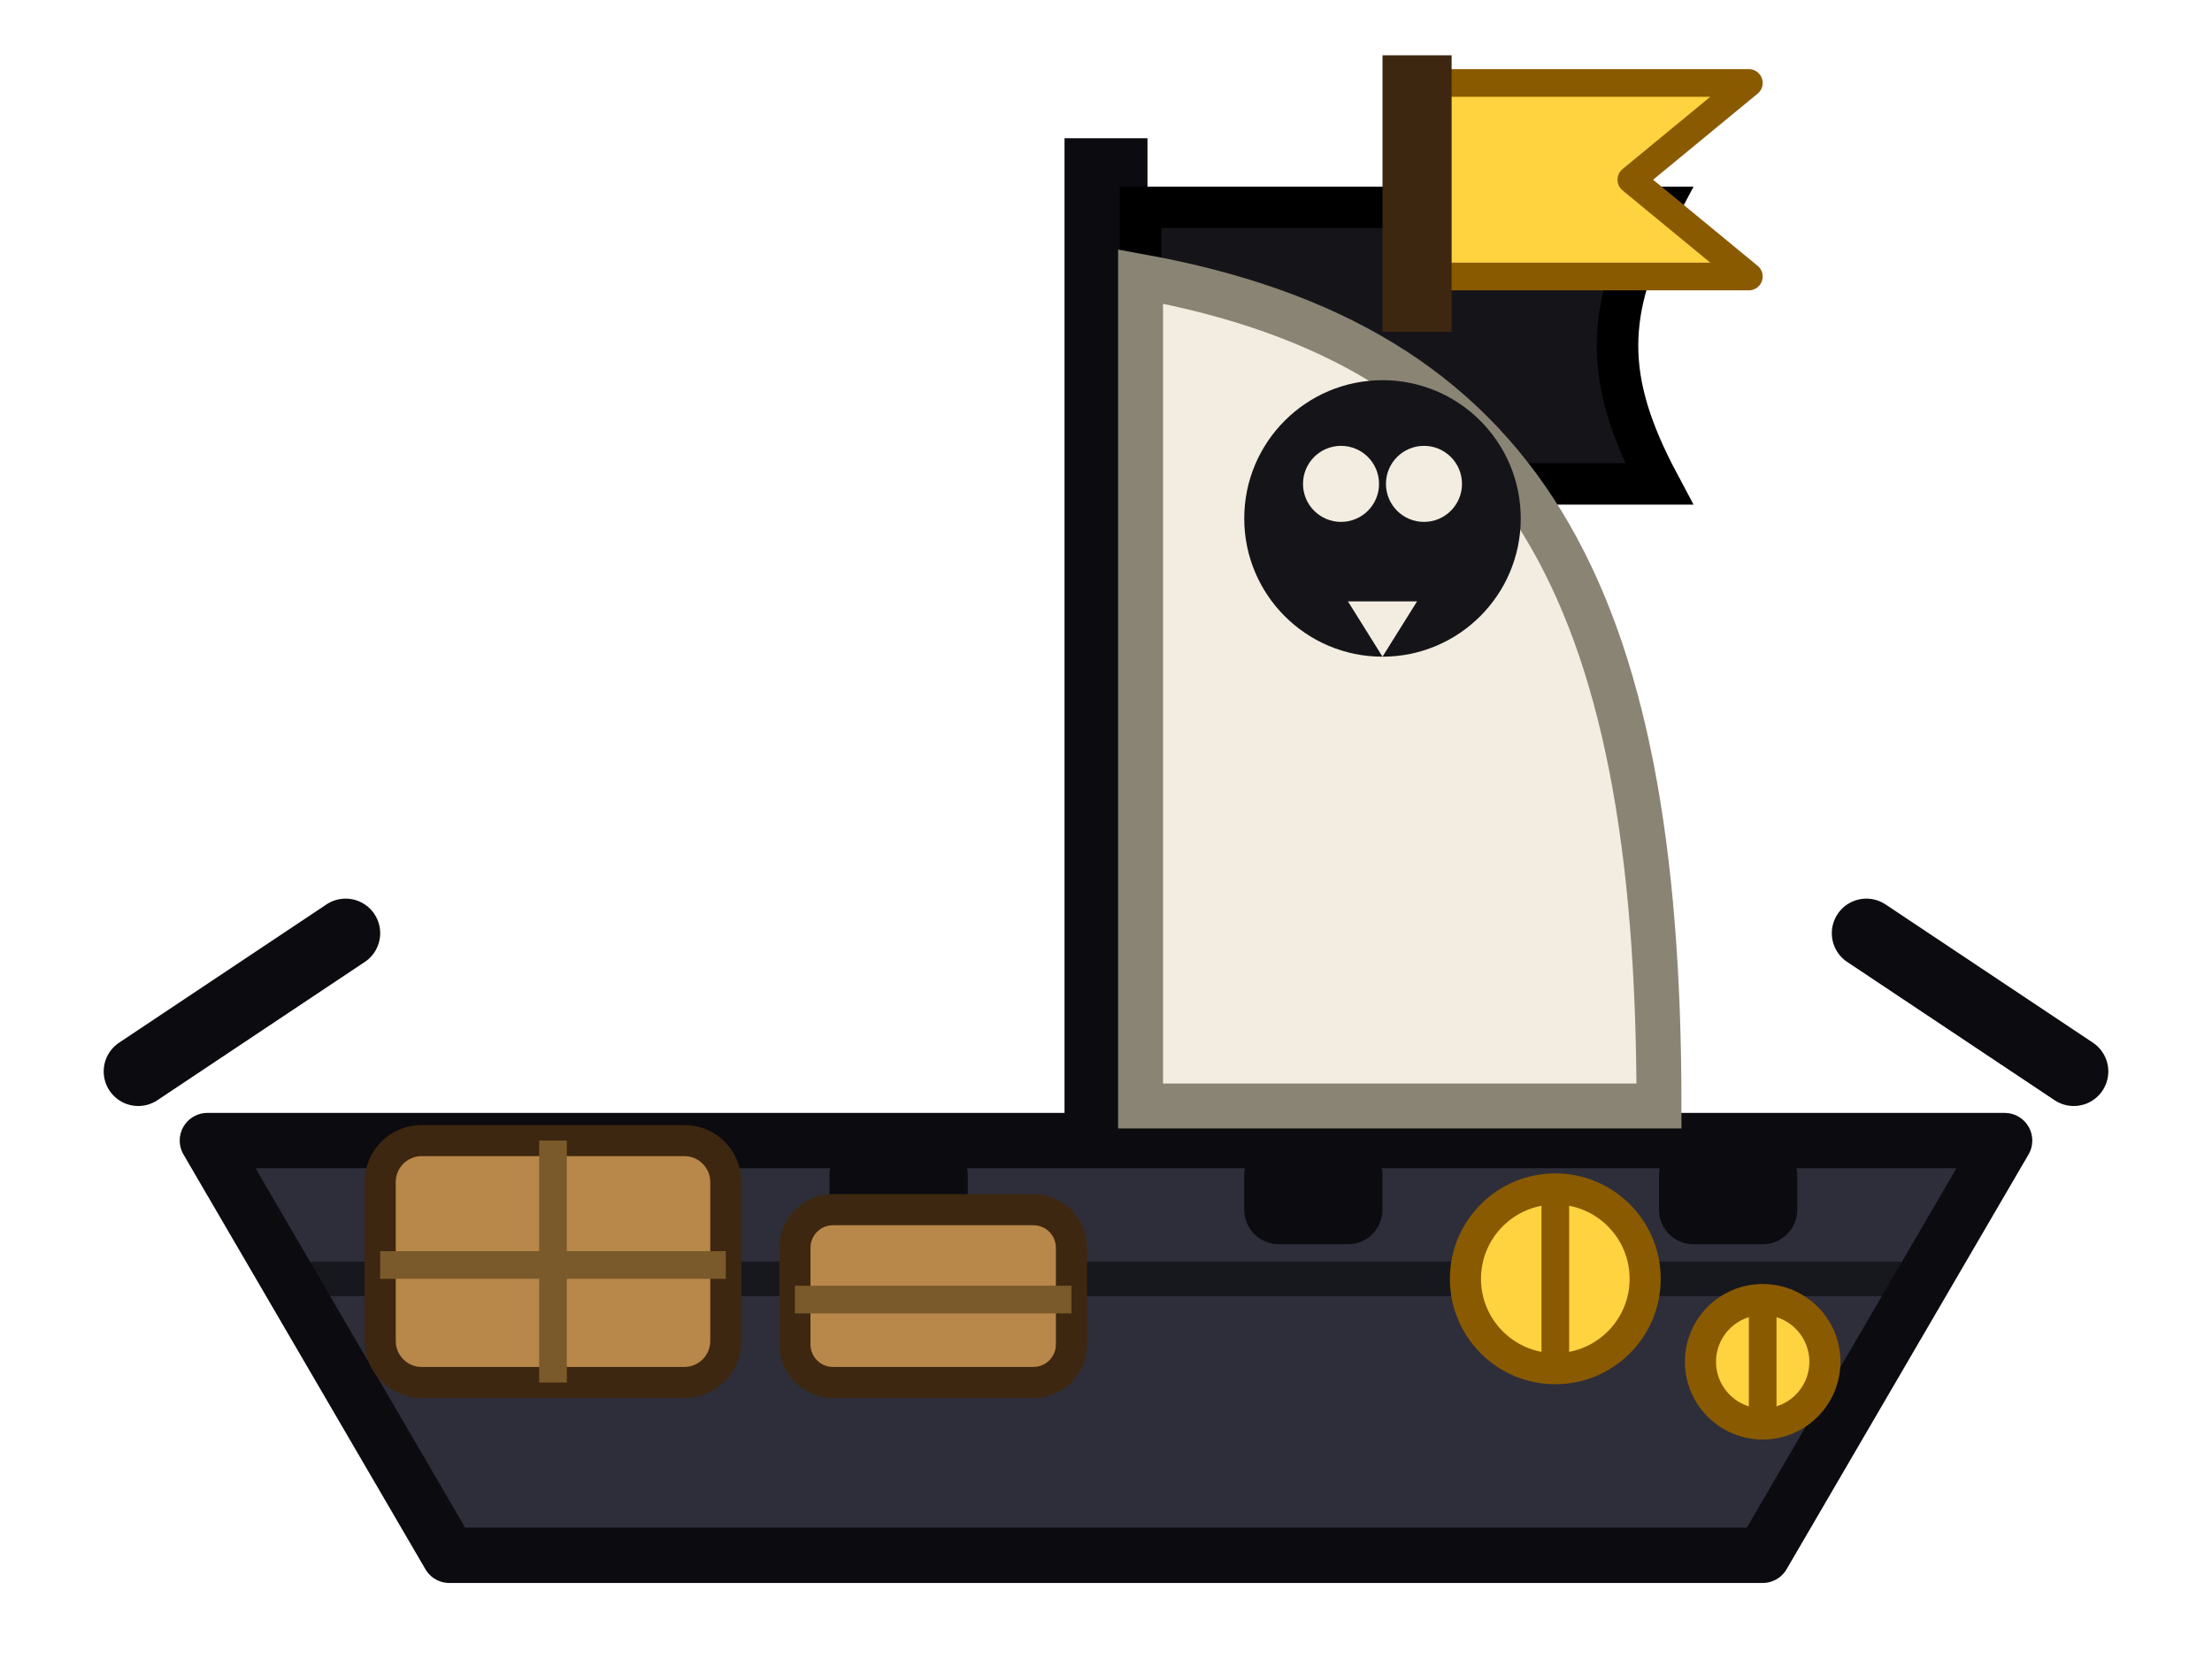
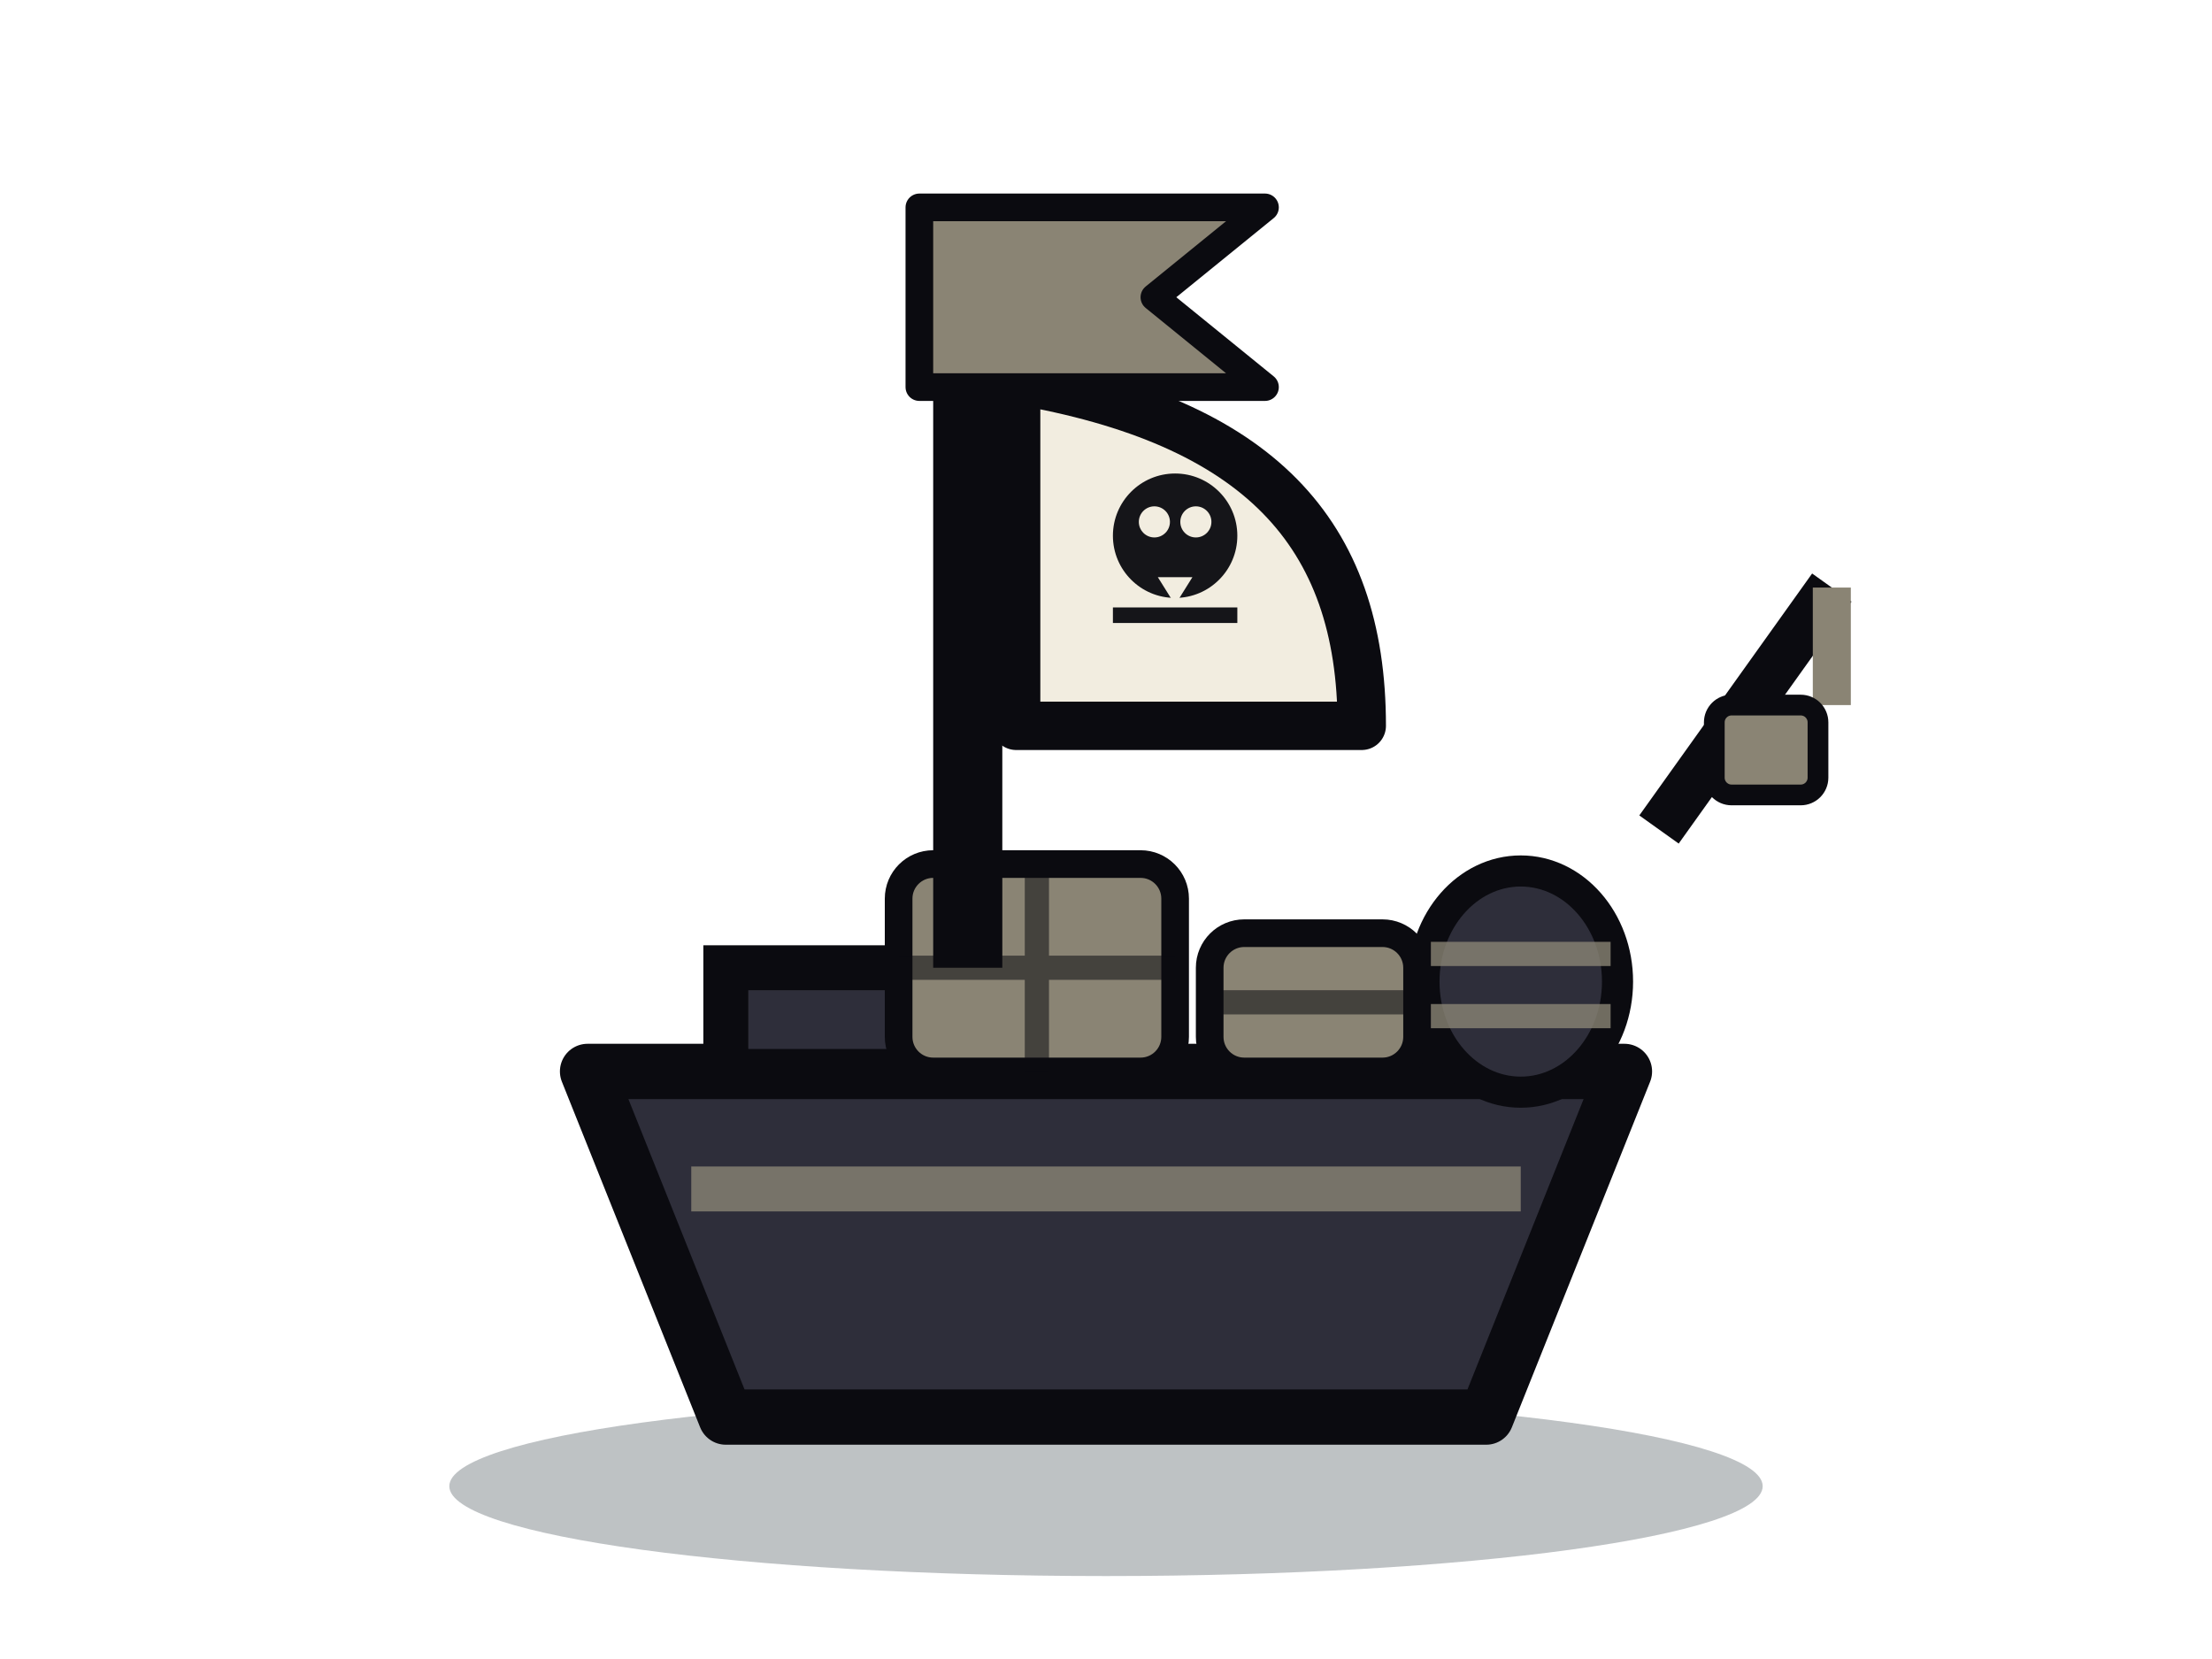
<svg xmlns="http://www.w3.org/2000/svg" viewBox="0 0 64 48" width="256" height="192">
-   <defs>
-     <linearGradient id="s" x1="0" y1="0" x2="0" y2="1">
-       <stop offset="0" stop-color="#3a3f4c" />
-       <stop offset="1" stop-color="#101218" />
-     </linearGradient>
-   </defs>
-   <path d="M6 33h52l-7 12H13z" fill="#2e2e3a" stroke="#0b0b10" stroke-width="1.6" stroke-linejoin="round" />
-   <path d="M9 37h46" stroke="#0b0b10" stroke-width="1" opacity=".65" />
-   <g fill="#0b0b10">
-     <rect x="12" y="33" width="4" height="3" rx="1" />
-     <rect x="24" y="33" width="4" height="3" rx="1" />
-     <rect x="36" y="33" width="4" height="3" rx="1" />
-     <rect x="48" y="33" width="4" height="3" rx="1" />
+   <ellipse cx="32" cy="43" rx="19" ry="2.6" fill="#04121c" opacity=".26" />
+   <path d="M17 31h30l-4 10H21z" fill="#2e2e3a" stroke="#0b0b10" stroke-width="1.6" stroke-linejoin="round" />
+   <path d="M20 34.4h24" stroke="#8a8474" stroke-width="1.3" opacity=".8" />
+   <path d="M21 31v-3h8v3z" fill="#2e2e3a" stroke="#0b0b10" stroke-width="1.3" />
+   <g fill="#8a8474" stroke="#0b0b10" stroke-width=".8">
+     <rect x="26" y="25" width="8" height="6" rx="1" />
+     <rect x="35" y="27" width="6" height="4" rx="1" />
  </g>
-   <rect x="30.8" y="4" width="2.4" height="29" fill="#0b0b10" />
-   <path d="M33 6h15c-1.6 3-1.6 5 0 8H33z" fill="#151519" stroke="#000" stroke-width="1.2" />
-   <path d="M33 8c11 2 15 9 15 24H33z" fill="#f2ede0" stroke="#8a8474" stroke-width="1.3" />
-   <circle cx="40" cy="15" r="4" fill="#151519" />
-   <g fill="#f2ede0">
-     <circle cx="38.8" cy="14" r="1.1" />
-     <circle cx="41.2" cy="14" r="1.1" />
-     <path d="M39 17.4h2l-1 1.6z" />
+   <path d="M26 28h8M30 25v6M35 29h6" stroke="#0b0b10" stroke-width=".7" opacity=".55" fill="none" />
+   <ellipse cx="44" cy="28.4" rx="2.8" ry="3.2" fill="#2e2e3a" stroke="#0b0b10" stroke-width=".9" />
+   <path d="M41.4 27.6h5.2M41.4 29.4h5.2" stroke="#8a8474" stroke-width=".7" opacity=".8" />
+   <rect x="27" y="9" width="2" height="19" fill="#0b0b10" />
+   <path d="M29.4 11c7 1.2 10 4.4 10 10h-10z" fill="#f2ede0" stroke="#0b0b10" stroke-width="1.4" stroke-linejoin="round" />
+   <g transform="translate(31 13) scale(.5)">
+     <circle cx="6" cy="5" r="3.6" fill="#151519" />
+     <g fill="#f2ede0">
+       <circle cx="4.8" cy="4.2" r=".9" />
+       <circle cx="7.2" cy="4.2" r=".9" />
+       <path d="M5 7.4h2l-1 1.6z" />
+     </g>
+     <path d="M2.4 9.6h7.2" stroke="#151519" stroke-width=".9" />
  </g>
-   <path d="M4 31l6-4M60 31l-6-4" stroke="#0b0b10" stroke-width="2" stroke-linecap="round" />
-   <g stroke="#3d2710" stroke-width=".9" stroke-linejoin="round">
-     <g fill="#b8874a">
-       <rect x="11" y="33" width="10" height="7" rx="1.2" />
-       <rect x="23" y="35" width="8" height="5" rx="1.1" />
-     </g>
-     <g fill="none" stroke="#7a5a2a" stroke-width=".8">
-       <path d="M11 36.6h10M16 33v7M23 37.6h8" />
-     </g>
-     <g fill="#ffd23f" stroke="#8a5a00">
-       <circle cx="45" cy="37" r="2.6" />
-       <circle cx="51" cy="39.4" r="1.8" />
-     </g>
-     <path d="M45 34.4v5.2M51 37.6v3.6" stroke="#8a5a00" stroke-width=".8" fill="none" />
-     <path d="M40.6 2.4h10l-3.4 2.8 3.4 2.8h-10z" fill="#ffd23f" stroke="#8a5a00" stroke-width=".8" />
-     <path d="M40 1.6h2v8h-2z" fill="#3d2710" stroke="none" />
-   </g>
+   <path d="M48 24l5-7" stroke="#0b0b10" stroke-width="1.4" />
+   <path d="M53 17v3.4" stroke="#8a8474" stroke-width="1.1" />
+   <rect x="49.6" y="20.4" width="3" height="2.6" rx=".5" fill="#8a8474" stroke="#0b0b10" stroke-width=".6" />
+   <path d="M26.6 6h10l-3.2 2.6 3.2 2.6h-10z" fill="#8a8474" stroke="#0b0b10" stroke-width=".8" stroke-linejoin="round" />
</svg>
